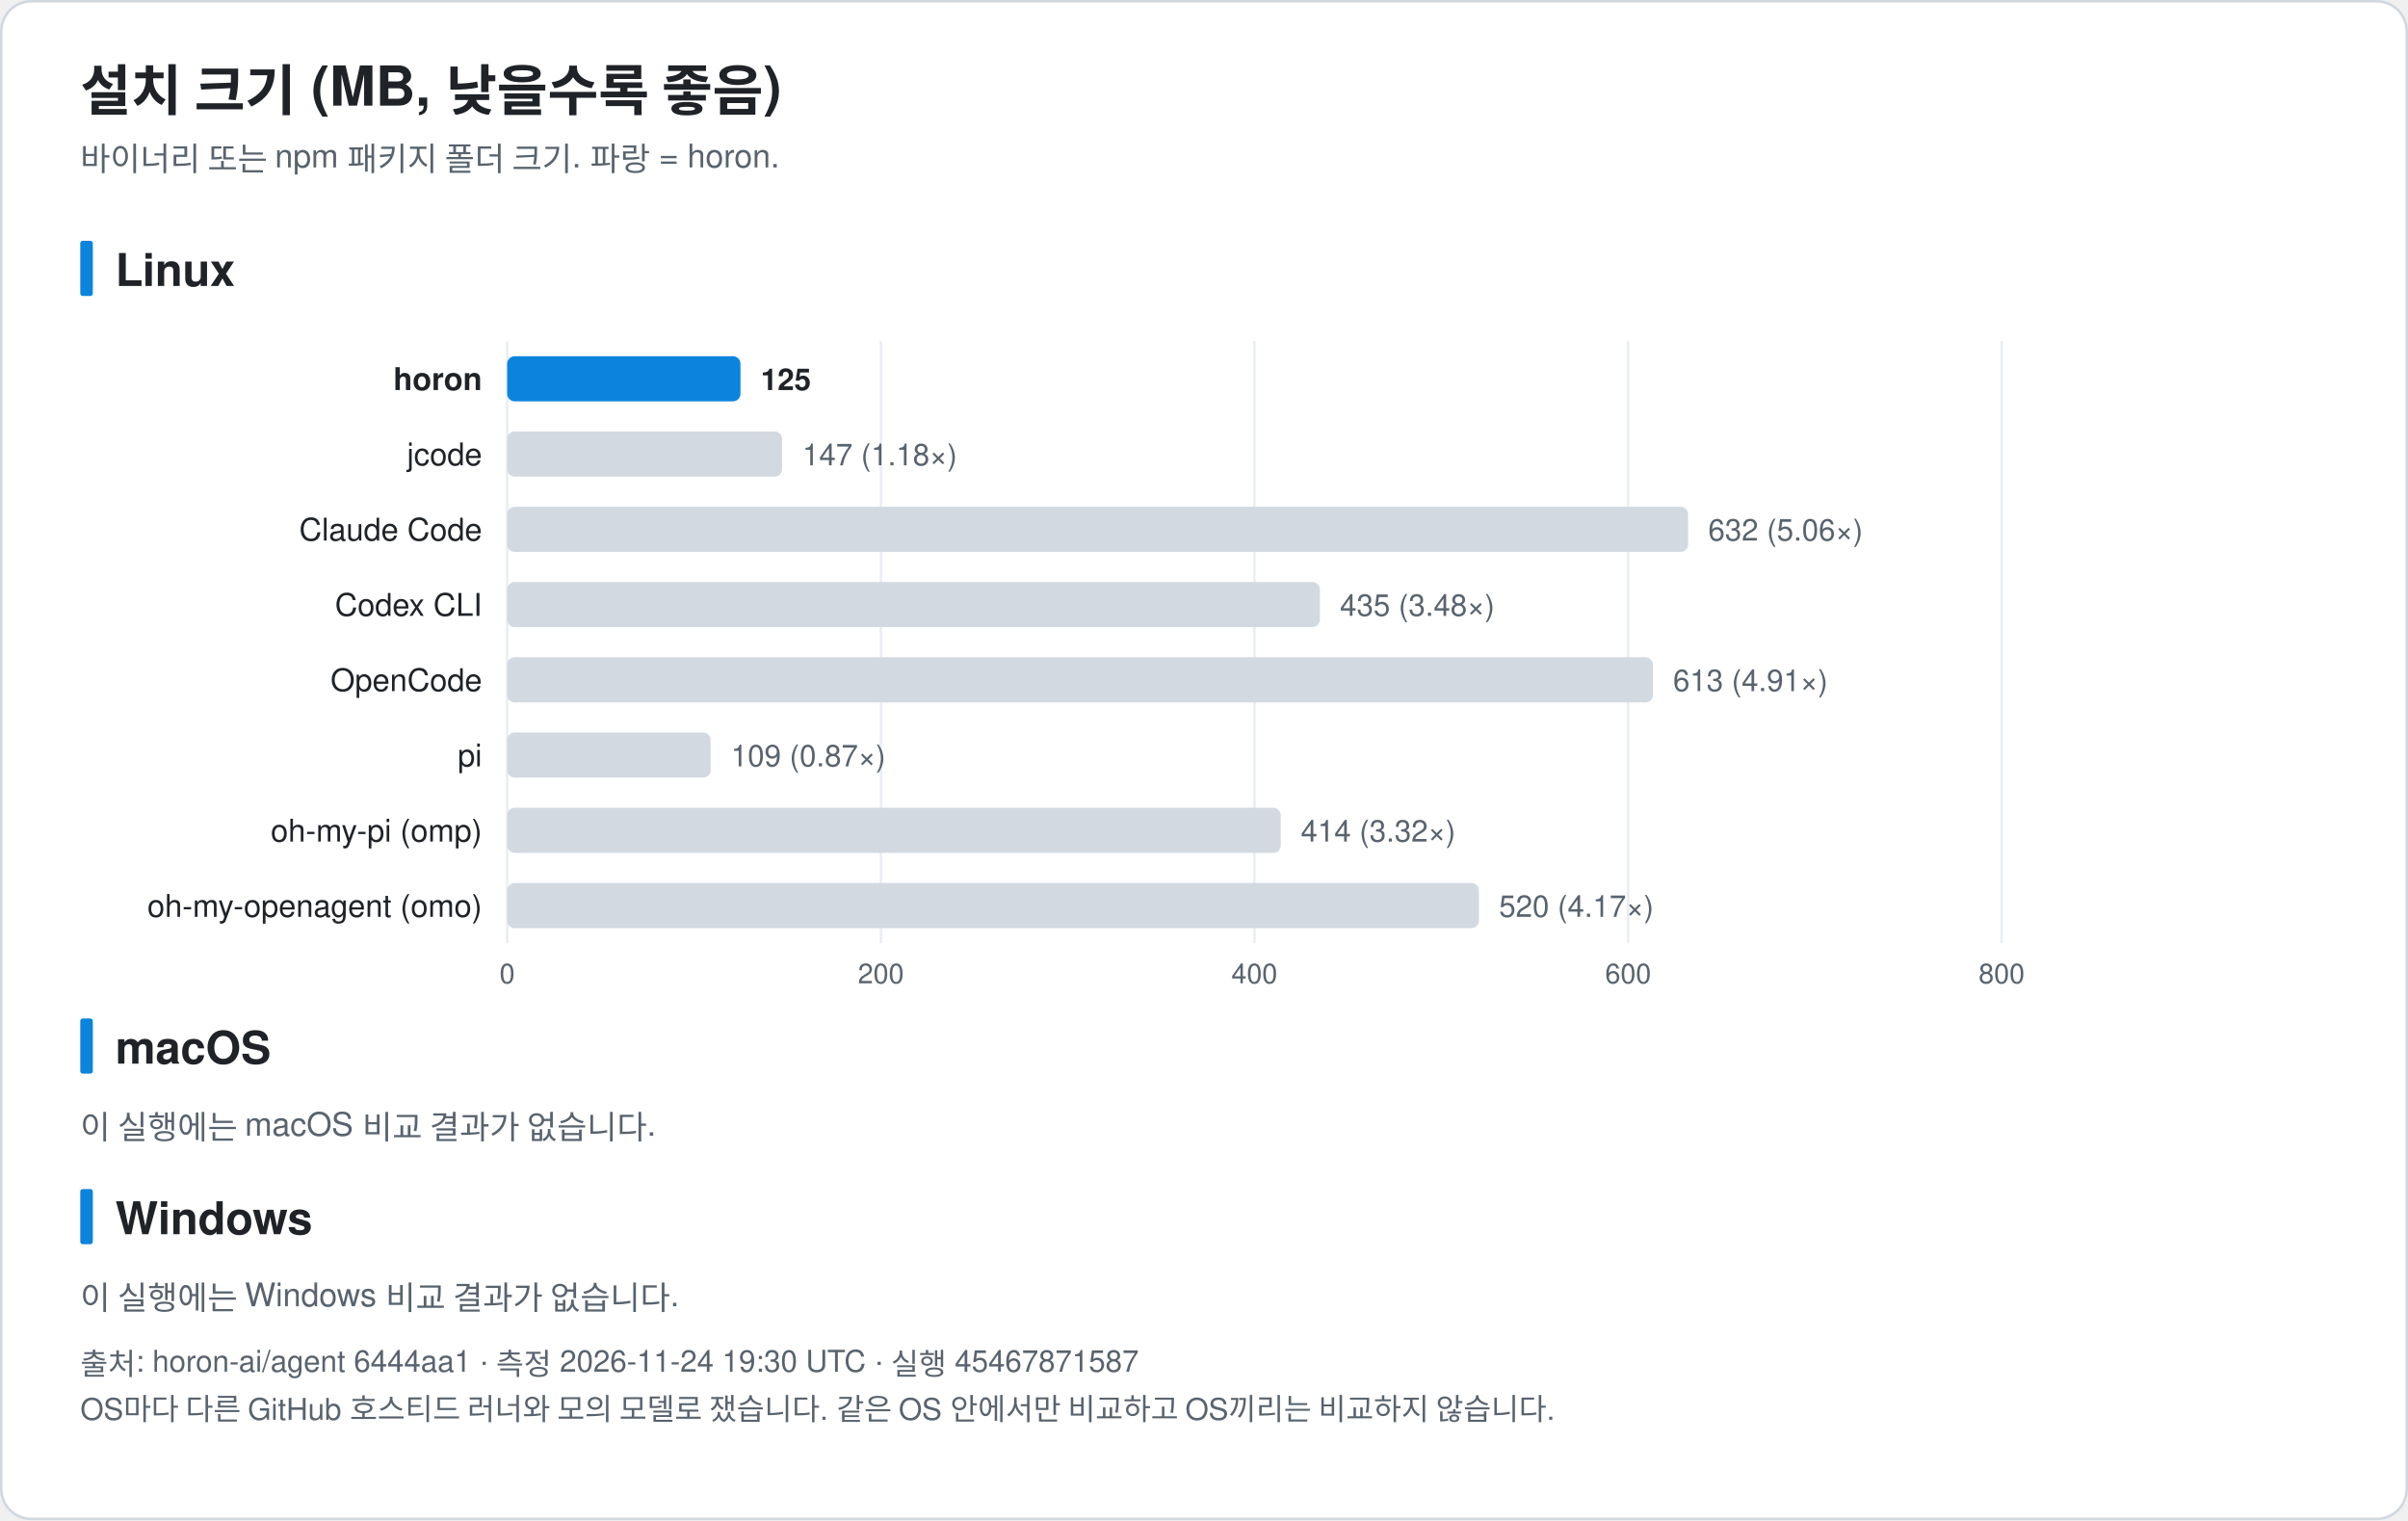
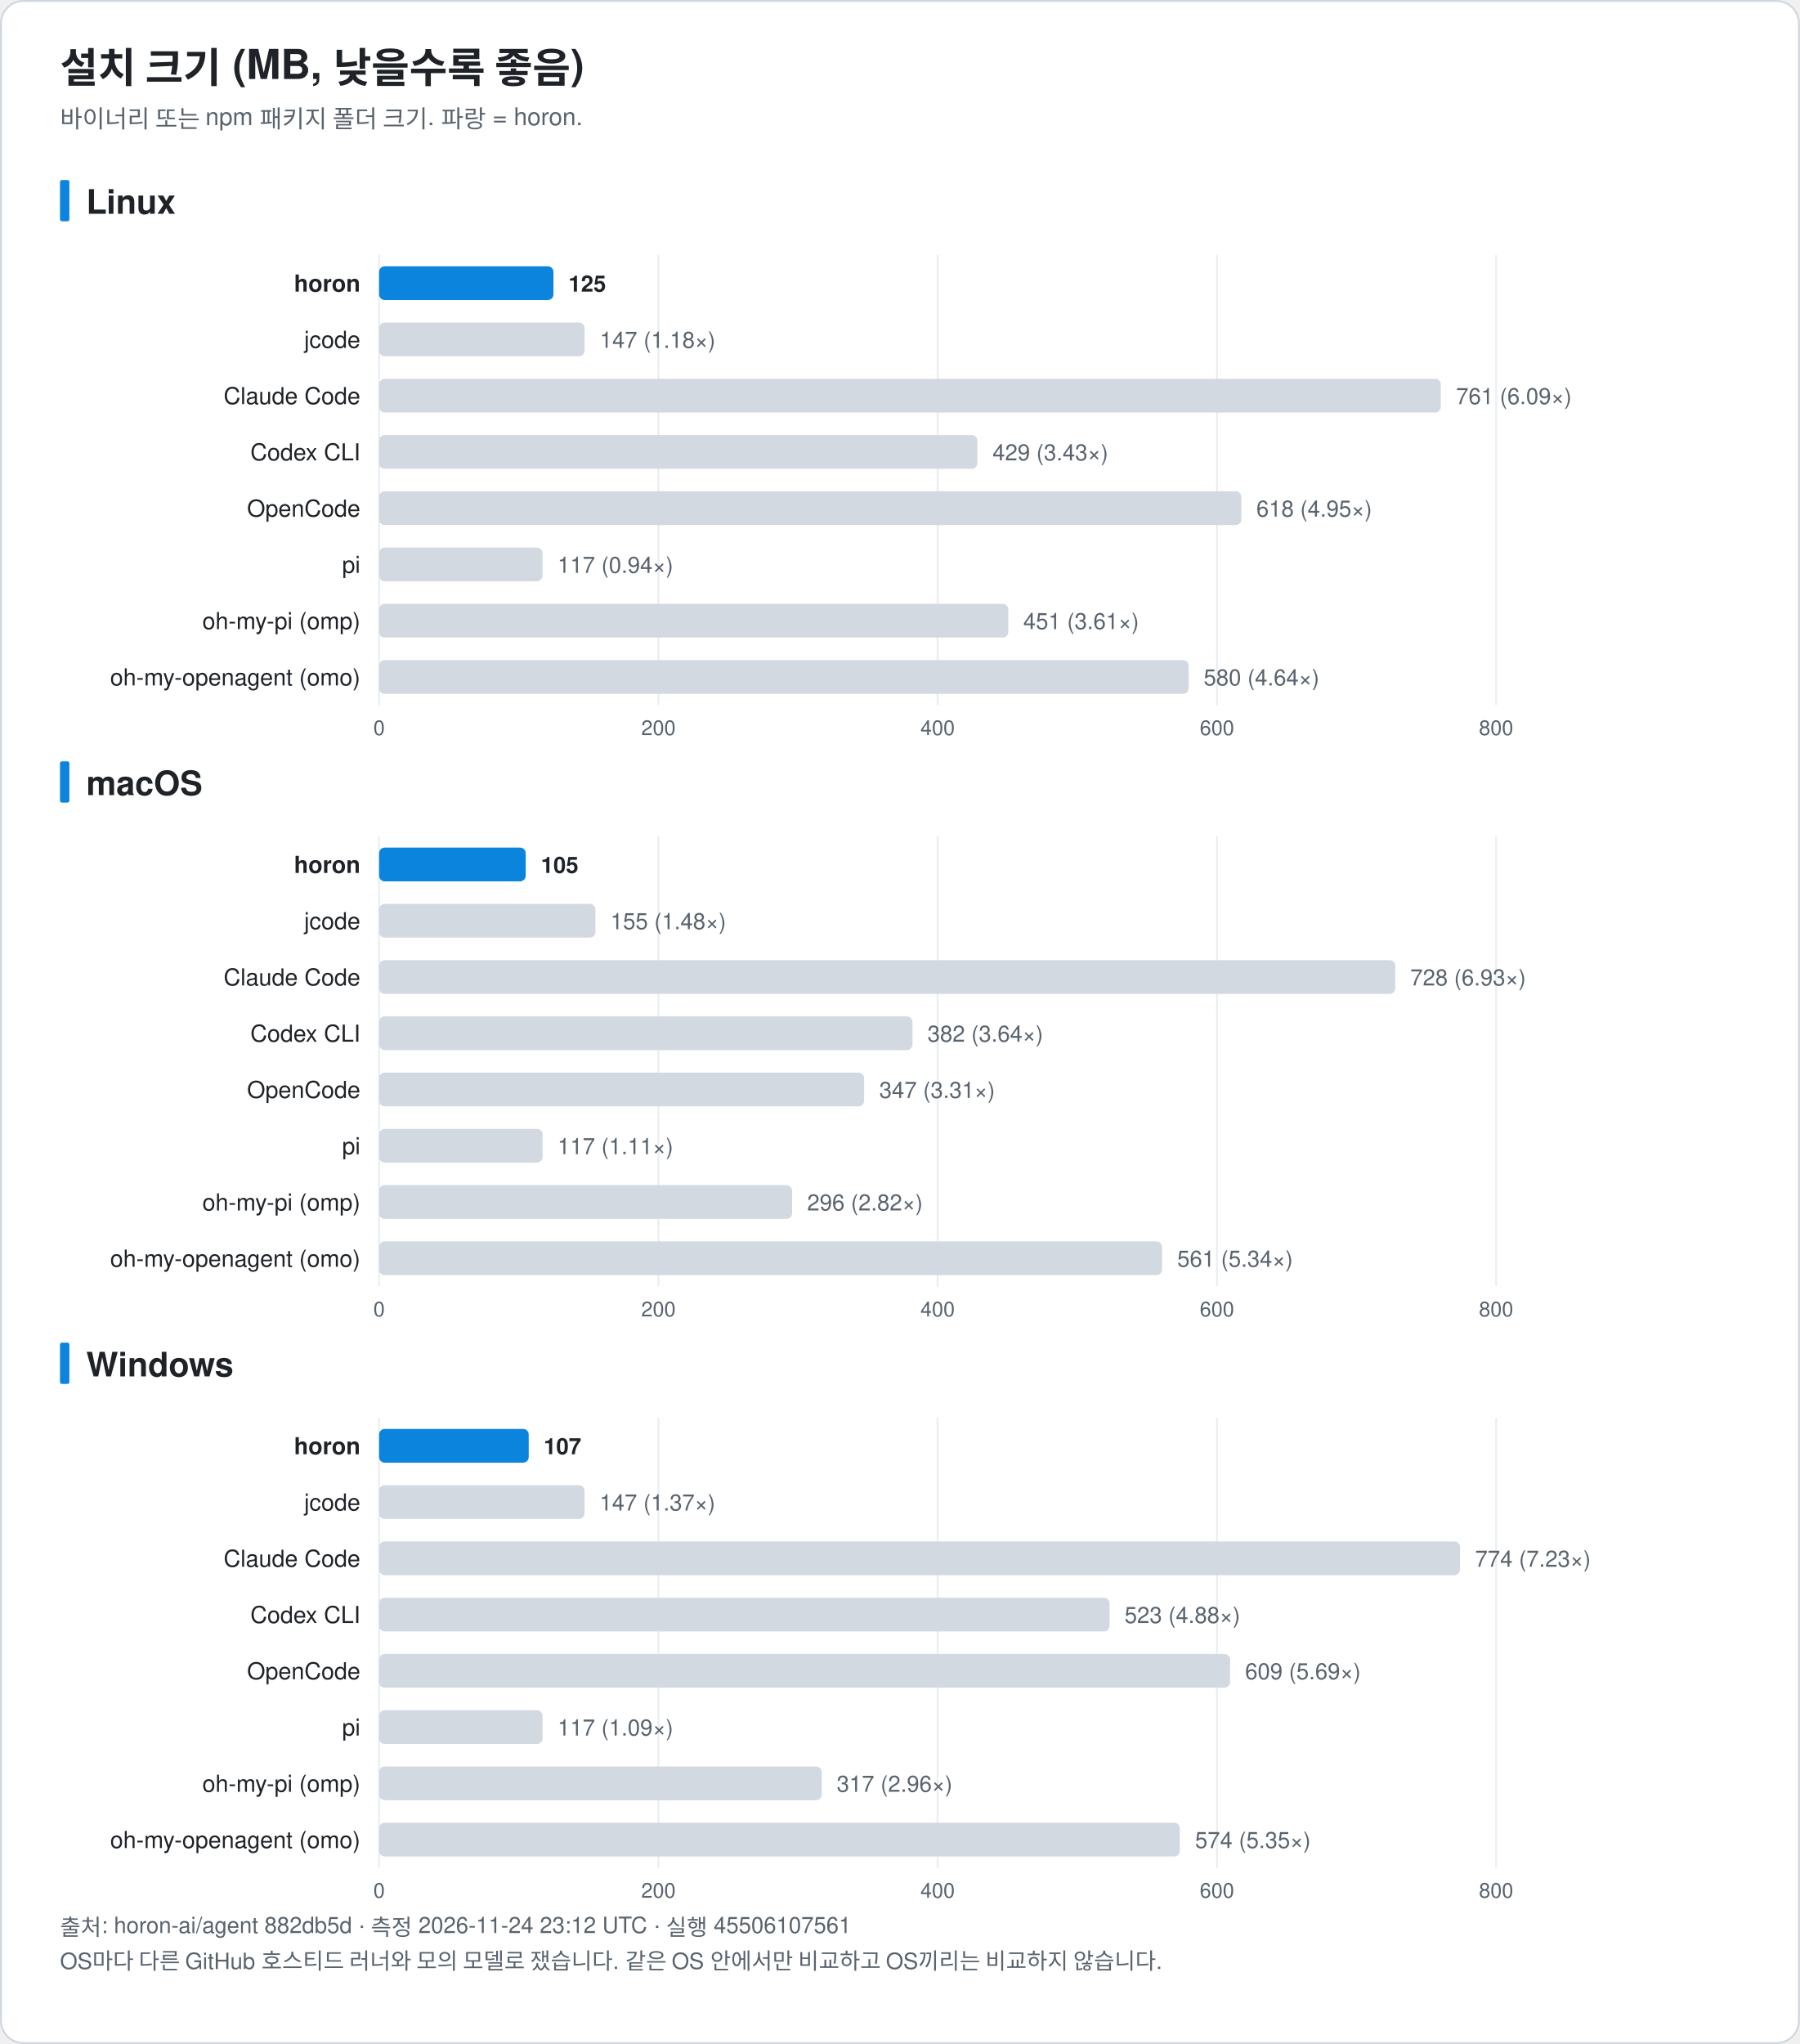
- <svg xmlns="http://www.w3.org/2000/svg" width="960" height="606" viewBox="0 0 960 606" font-family="-apple-system, BlinkMacSystemFont, 'Segoe UI', 'Noto Sans KR', 'Apple SD Gothic Neo', Helvetica, Arial, sans-serif" role="img">
-   <rect x="0.5" y="0.5" width="959" height="605" rx="12" fill="#ffffff" stroke="#d0d7de" />
+ <svg xmlns="http://www.w3.org/2000/svg" width="960" height="1090" viewBox="0 0 960 1090" font-family="-apple-system, BlinkMacSystemFont, 'Segoe UI', 'Noto Sans KR', 'Apple SD Gothic Neo', Helvetica, Arial, sans-serif" role="img">
+   <rect x="0.5" y="0.5" width="959" height="1089" rx="12" fill="#ffffff" stroke="#d0d7de" />
  <text x="32.0" y="44.0" font-size="22" fill="#1f2328" text-anchor="start" font-weight="bold">설치 크기 (MB, 낮을수록 좋음)</text>
  <text x="32.0" y="68.0" font-size="13" fill="#59636e" text-anchor="start" font-weight="normal">바이너리 또는 npm 패키지 폴더 크기. 파랑 = horon.</text>
  <rect x="32" y="96.0" width="5" height="22" rx="1" fill="#0b84de" />
  <text x="46.0" y="114.0" font-size="18" fill="#1f2328" text-anchor="start" font-weight="bold">Linux</text>
  <line x1="202.2" y1="136.0" x2="202.2" y2="376.0" stroke="#eaeef2" />
  <text x="202.2" y="392.0" font-size="11" fill="#59636e" text-anchor="middle" font-weight="normal">0</text>
  <line x1="351.2" y1="136.0" x2="351.2" y2="376.0" stroke="#eaeef2" />
  <text x="351.2" y="392.0" font-size="11" fill="#59636e" text-anchor="middle" font-weight="normal">200</text>
  <line x1="500.1" y1="136.0" x2="500.1" y2="376.0" stroke="#eaeef2" />
  <text x="500.1" y="392.0" font-size="11" fill="#59636e" text-anchor="middle" font-weight="normal">400</text>
  <line x1="649.1" y1="136.0" x2="649.1" y2="376.0" stroke="#eaeef2" />
  <text x="649.1" y="392.0" font-size="11" fill="#59636e" text-anchor="middle" font-weight="normal">600</text>
  <line x1="798.0" y1="136.0" x2="798.0" y2="376.0" stroke="#eaeef2" />
  <text x="798.0" y="392.0" font-size="11" fill="#59636e" text-anchor="middle" font-weight="normal">800</text>
  <text x="192.2" y="155.5" font-size="12.5" fill="#1f2328" text-anchor="end" font-weight="bold">horon</text>
  <rect x="202.2" y="142.0" width="93.0" height="18" rx="3" fill="#0b84de" />
-   <text x="303.3" y="155.5" font-size="12" fill="#1f2328" text-anchor="start" font-weight="bold">125</text>
+   <text x="303.2" y="155.5" font-size="12" fill="#1f2328" text-anchor="start" font-weight="bold">125</text>
  <text x="192.2" y="185.5" font-size="12.5" fill="#1f2328" text-anchor="end" font-weight="normal">jcode</text>
  <rect x="202.2" y="172.0" width="109.6" height="18" rx="3" fill="#d3d9e1" />
  <text x="319.9" y="185.5" font-size="12" fill="#59636e" text-anchor="start" font-weight="normal">147 (1.18×)</text>
  <text x="192.2" y="215.5" font-size="12.5" fill="#1f2328" text-anchor="end" font-weight="normal">Claude Code</text>
-   <rect x="202.2" y="202.0" width="470.8" height="18" rx="3" fill="#d3d9e1" />
-   <text x="681.0" y="215.5" font-size="12" fill="#59636e" text-anchor="start" font-weight="normal">632 (5.06×)</text>
+   <rect x="202.2" y="202.0" width="566.3" height="18" rx="3" fill="#d3d9e1" />
+   <text x="776.6" y="215.5" font-size="12" fill="#59636e" text-anchor="start" font-weight="normal">761 (6.09×)</text>
  <text x="192.2" y="245.5" font-size="12.5" fill="#1f2328" text-anchor="end" font-weight="normal">Codex CLI</text>
-   <rect x="202.2" y="232.0" width="324.0" height="18" rx="3" fill="#d3d9e1" />
-   <text x="534.2" y="245.5" font-size="12" fill="#59636e" text-anchor="start" font-weight="normal">435 (3.48×)</text>
+   <rect x="202.2" y="232.0" width="319.1" height="18" rx="3" fill="#d3d9e1" />
+   <text x="529.4" y="245.5" font-size="12" fill="#59636e" text-anchor="start" font-weight="normal">429 (3.43×)</text>
  <text x="192.2" y="275.5" font-size="12.5" fill="#1f2328" text-anchor="end" font-weight="normal">OpenCode</text>
-   <rect x="202.2" y="262.0" width="456.8" height="18" rx="3" fill="#d3d9e1" />
-   <text x="667.0" y="275.5" font-size="12" fill="#59636e" text-anchor="start" font-weight="normal">613 (4.91×)</text>
+   <rect x="202.2" y="262.0" width="459.9" height="18" rx="3" fill="#d3d9e1" />
+   <text x="670.1" y="275.5" font-size="12" fill="#59636e" text-anchor="start" font-weight="normal">618 (4.95×)</text>
  <text x="192.2" y="305.5" font-size="12.5" fill="#1f2328" text-anchor="end" font-weight="normal">pi</text>
-   <rect x="202.2" y="292.0" width="81.1" height="18" rx="3" fill="#d3d9e1" />
-   <text x="291.4" y="305.5" font-size="12" fill="#59636e" text-anchor="start" font-weight="normal">109 (0.87×)</text>
+   <rect x="202.2" y="292.0" width="87.2" height="18" rx="3" fill="#d3d9e1" />
+   <text x="297.4" y="305.5" font-size="12" fill="#59636e" text-anchor="start" font-weight="normal">117 (0.94×)</text>
  <text x="192.2" y="335.5" font-size="12.5" fill="#1f2328" text-anchor="end" font-weight="normal">oh-my-pi (omp)</text>
-   <rect x="202.2" y="322.0" width="308.4" height="18" rx="3" fill="#d3d9e1" />
-   <text x="518.6" y="335.5" font-size="12" fill="#59636e" text-anchor="start" font-weight="normal">414 (3.32×)</text>
+   <rect x="202.2" y="322.0" width="335.6" height="18" rx="3" fill="#d3d9e1" />
+   <text x="545.8" y="335.5" font-size="12" fill="#59636e" text-anchor="start" font-weight="normal">451 (3.61×)</text>
  <text x="192.2" y="365.5" font-size="12.5" fill="#1f2328" text-anchor="end" font-weight="normal">oh-my-openagent (omo)</text>
-   <rect x="202.2" y="352.0" width="387.4" height="18" rx="3" fill="#d3d9e1" />
-   <text x="597.6" y="365.5" font-size="12" fill="#59636e" text-anchor="start" font-weight="normal">520 (4.17×)</text>
+   <rect x="202.2" y="352.0" width="431.8" height="18" rx="3" fill="#d3d9e1" />
+   <text x="642.0" y="365.5" font-size="12" fill="#59636e" text-anchor="start" font-weight="normal">580 (4.64×)</text>
  <rect x="32" y="406.0" width="5" height="22" rx="1" fill="#0b84de" />
  <text x="46.0" y="424.0" font-size="18" fill="#1f2328" text-anchor="start" font-weight="bold">macOS</text>
-   <text x="32.0" y="454.0" font-size="13" fill="#59636e" text-anchor="start" font-weight="normal">이 실행에는 macOS 비교 결과가 없습니다.</text>
-   <rect x="32" y="474.0" width="5" height="22" rx="1" fill="#0b84de" />
-   <text x="46.0" y="492.0" font-size="18" fill="#1f2328" text-anchor="start" font-weight="bold">Windows</text>
-   <text x="32.0" y="522.0" font-size="13" fill="#59636e" text-anchor="start" font-weight="normal">이 실행에는 Windows 비교 결과가 없습니다.</text>
-   <text x="32.0" y="548.0" font-size="12" fill="#59636e" text-anchor="start" font-weight="normal">출처: horon-ai/agent 6444aa1 · 측정 2026-11-24 19:30 UTC · 실행 45467871587</text>
-   <text x="32.0" y="566.0" font-size="12" fill="#59636e" text-anchor="start" font-weight="normal">OS마다 다른 GitHub 호스티드 러너와 모의 모델로 쟀습니다. 같은 OS 안에서만 비교하고 OS끼리는 비교하지 않습니다.</text>
+   <line x1="202.2" y1="446.0" x2="202.2" y2="686.0" stroke="#eaeef2" />
+   <text x="202.2" y="702.0" font-size="11" fill="#59636e" text-anchor="middle" font-weight="normal">0</text>
+   <line x1="351.2" y1="446.0" x2="351.2" y2="686.0" stroke="#eaeef2" />
+   <text x="351.2" y="702.0" font-size="11" fill="#59636e" text-anchor="middle" font-weight="normal">200</text>
+   <line x1="500.1" y1="446.0" x2="500.1" y2="686.0" stroke="#eaeef2" />
+   <text x="500.1" y="702.0" font-size="11" fill="#59636e" text-anchor="middle" font-weight="normal">400</text>
+   <line x1="649.1" y1="446.0" x2="649.1" y2="686.0" stroke="#eaeef2" />
+   <text x="649.1" y="702.0" font-size="11" fill="#59636e" text-anchor="middle" font-weight="normal">600</text>
+   <line x1="798.0" y1="446.0" x2="798.0" y2="686.0" stroke="#eaeef2" />
+   <text x="798.0" y="702.0" font-size="11" fill="#59636e" text-anchor="middle" font-weight="normal">800</text>
+   <text x="192.2" y="465.5" font-size="12.5" fill="#1f2328" text-anchor="end" font-weight="bold">horon</text>
+   <rect x="202.2" y="452.0" width="78.2" height="18" rx="3" fill="#0b84de" />
+   <text x="288.5" y="465.5" font-size="12" fill="#1f2328" text-anchor="start" font-weight="bold">105</text>
+   <text x="192.2" y="495.5" font-size="12.5" fill="#1f2328" text-anchor="end" font-weight="normal">jcode</text>
+   <rect x="202.2" y="482.0" width="115.4" height="18" rx="3" fill="#d3d9e1" />
+   <text x="325.6" y="495.5" font-size="12" fill="#59636e" text-anchor="start" font-weight="normal">155 (1.48×)</text>
+   <text x="192.2" y="525.5" font-size="12.5" fill="#1f2328" text-anchor="end" font-weight="normal">Claude Code</text>
+   <rect x="202.2" y="512.0" width="542.0" height="18" rx="3" fill="#d3d9e1" />
+   <text x="752.2" y="525.5" font-size="12" fill="#59636e" text-anchor="start" font-weight="normal">728 (6.93×)</text>
+   <text x="192.2" y="555.5" font-size="12.5" fill="#1f2328" text-anchor="end" font-weight="normal">Codex CLI</text>
+   <rect x="202.2" y="542.0" width="284.5" height="18" rx="3" fill="#d3d9e1" />
+   <text x="494.7" y="555.5" font-size="12" fill="#59636e" text-anchor="start" font-weight="normal">382 (3.64×)</text>
+   <text x="192.2" y="585.5" font-size="12.5" fill="#1f2328" text-anchor="end" font-weight="normal">OpenCode</text>
+   <rect x="202.2" y="572.0" width="258.7" height="18" rx="3" fill="#d3d9e1" />
+   <text x="469.0" y="585.5" font-size="12" fill="#59636e" text-anchor="start" font-weight="normal">347 (3.31×)</text>
+   <text x="192.2" y="615.5" font-size="12.5" fill="#1f2328" text-anchor="end" font-weight="normal">pi</text>
+   <rect x="202.2" y="602.0" width="87.2" height="18" rx="3" fill="#d3d9e1" />
+   <text x="297.4" y="615.5" font-size="12" fill="#59636e" text-anchor="start" font-weight="normal">117 (1.11×)</text>
+   <text x="192.2" y="645.5" font-size="12.5" fill="#1f2328" text-anchor="end" font-weight="normal">oh-my-pi (omp)</text>
+   <rect x="202.2" y="632.0" width="220.3" height="18" rx="3" fill="#d3d9e1" />
+   <text x="430.5" y="645.5" font-size="12" fill="#59636e" text-anchor="start" font-weight="normal">296 (2.82×)</text>
+   <text x="192.2" y="675.5" font-size="12.5" fill="#1f2328" text-anchor="end" font-weight="normal">oh-my-openagent (omo)</text>
+   <rect x="202.2" y="662.0" width="417.6" height="18" rx="3" fill="#d3d9e1" />
+   <text x="627.9" y="675.5" font-size="12" fill="#59636e" text-anchor="start" font-weight="normal">561 (5.34×)</text>
+   <rect x="32" y="716.0" width="5" height="22" rx="1" fill="#0b84de" />
+   <text x="46.0" y="734.0" font-size="18" fill="#1f2328" text-anchor="start" font-weight="bold">Windows</text>
+   <line x1="202.2" y1="756.0" x2="202.2" y2="996.0" stroke="#eaeef2" />
+   <text x="202.2" y="1012.0" font-size="11" fill="#59636e" text-anchor="middle" font-weight="normal">0</text>
+   <line x1="351.2" y1="756.0" x2="351.2" y2="996.0" stroke="#eaeef2" />
+   <text x="351.2" y="1012.0" font-size="11" fill="#59636e" text-anchor="middle" font-weight="normal">200</text>
+   <line x1="500.1" y1="756.0" x2="500.1" y2="996.0" stroke="#eaeef2" />
+   <text x="500.1" y="1012.0" font-size="11" fill="#59636e" text-anchor="middle" font-weight="normal">400</text>
+   <line x1="649.1" y1="756.0" x2="649.1" y2="996.0" stroke="#eaeef2" />
+   <text x="649.1" y="1012.0" font-size="11" fill="#59636e" text-anchor="middle" font-weight="normal">600</text>
+   <line x1="798.0" y1="756.0" x2="798.0" y2="996.0" stroke="#eaeef2" />
+   <text x="798.0" y="1012.0" font-size="11" fill="#59636e" text-anchor="middle" font-weight="normal">800</text>
+   <text x="192.2" y="775.5" font-size="12.5" fill="#1f2328" text-anchor="end" font-weight="bold">horon</text>
+   <rect x="202.2" y="762.0" width="79.8" height="18" rx="3" fill="#0b84de" />
+   <text x="290.0" y="775.5" font-size="12" fill="#1f2328" text-anchor="start" font-weight="bold">107</text>
+   <text x="192.2" y="805.5" font-size="12.5" fill="#1f2328" text-anchor="end" font-weight="normal">jcode</text>
+   <rect x="202.2" y="792.0" width="109.6" height="18" rx="3" fill="#d3d9e1" />
+   <text x="319.8" y="805.5" font-size="12" fill="#59636e" text-anchor="start" font-weight="normal">147 (1.37×)</text>
+   <text x="192.2" y="835.5" font-size="12.5" fill="#1f2328" text-anchor="end" font-weight="normal">Claude Code</text>
+   <rect x="202.2" y="822.0" width="576.5" height="18" rx="3" fill="#d3d9e1" />
+   <text x="786.8" y="835.5" font-size="12" fill="#59636e" text-anchor="start" font-weight="normal">774 (7.23×)</text>
+   <text x="192.2" y="865.5" font-size="12.5" fill="#1f2328" text-anchor="end" font-weight="normal">Codex CLI</text>
+   <rect x="202.2" y="852.0" width="389.6" height="18" rx="3" fill="#d3d9e1" />
+   <text x="599.8" y="865.5" font-size="12" fill="#59636e" text-anchor="start" font-weight="normal">523 (4.88×)</text>
+   <text x="192.2" y="895.5" font-size="12.5" fill="#1f2328" text-anchor="end" font-weight="normal">OpenCode</text>
+   <rect x="202.2" y="882.0" width="453.9" height="18" rx="3" fill="#d3d9e1" />
+   <text x="664.1" y="895.5" font-size="12" fill="#59636e" text-anchor="start" font-weight="normal">609 (5.69×)</text>
+   <text x="192.2" y="925.5" font-size="12.5" fill="#1f2328" text-anchor="end" font-weight="normal">pi</text>
+   <rect x="202.2" y="912.0" width="87.2" height="18" rx="3" fill="#d3d9e1" />
+   <text x="297.4" y="925.5" font-size="12" fill="#59636e" text-anchor="start" font-weight="normal">117 (1.09×)</text>
+   <text x="192.2" y="955.5" font-size="12.5" fill="#1f2328" text-anchor="end" font-weight="normal">oh-my-pi (omp)</text>
+   <rect x="202.2" y="942.0" width="236.1" height="18" rx="3" fill="#d3d9e1" />
+   <text x="446.3" y="955.5" font-size="12" fill="#59636e" text-anchor="start" font-weight="normal">317 (2.96×)</text>
+   <text x="192.2" y="985.5" font-size="12.5" fill="#1f2328" text-anchor="end" font-weight="normal">oh-my-openagent (omo)</text>
+   <rect x="202.2" y="972.0" width="427.1" height="18" rx="3" fill="#d3d9e1" />
+   <text x="637.4" y="985.5" font-size="12" fill="#59636e" text-anchor="start" font-weight="normal">574 (5.35×)</text>
+   <text x="32.0" y="1032.0" font-size="12" fill="#59636e" text-anchor="start" font-weight="normal">출처: horon-ai/agent 882db5d · 측정 2026-11-24 23:12 UTC · 실행 45506107561</text>
+   <text x="32.0" y="1050.0" font-size="12" fill="#59636e" text-anchor="start" font-weight="normal">OS마다 다른 GitHub 호스티드 러너와 모의 모델로 쟀습니다. 같은 OS 안에서만 비교하고 OS끼리는 비교하지 않습니다.</text>
</svg>
